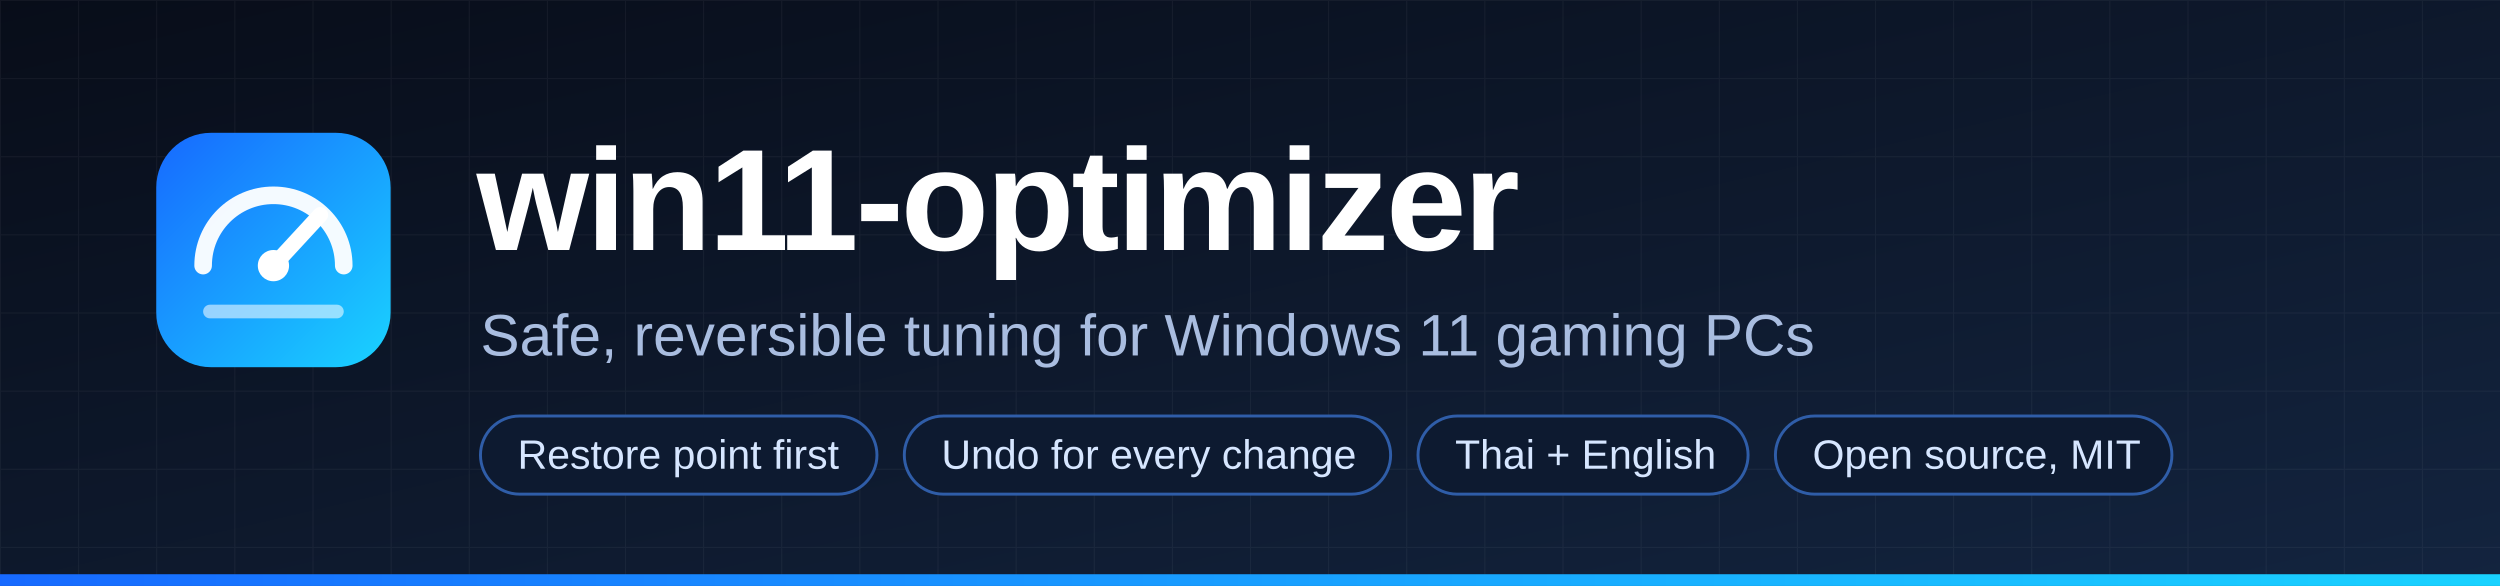
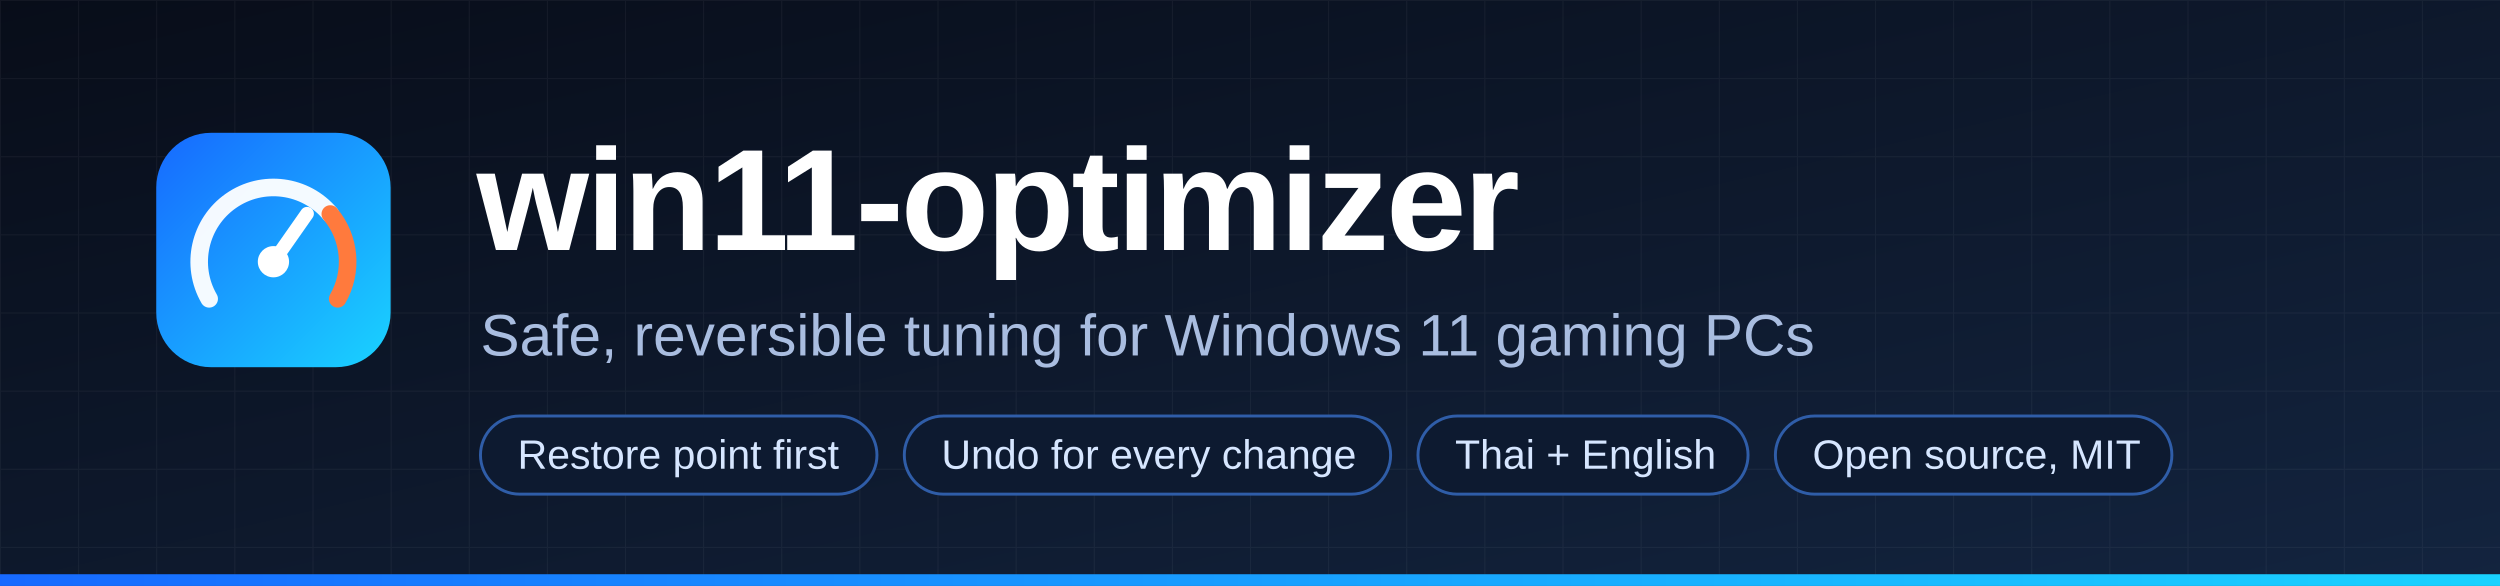
<svg xmlns="http://www.w3.org/2000/svg" width="1280" height="300" viewBox="0 0 1280 300" role="img" aria-label="win11-optimizer: safe, reversible tuning for Windows 11 gaming PCs">
  <defs>
    <linearGradient id="bg" x1="0" y1="0" x2="1" y2="1">
      <stop offset="0" stop-color="#080d19" />
      <stop offset="1" stop-color="#13243f" />
    </linearGradient>
    <linearGradient id="mk" x1="0" y1="0" x2="1" y2="1">
      <stop offset="0" stop-color="#1769ff" />
      <stop offset="1" stop-color="#19d3ff" />
    </linearGradient>
    <linearGradient id="bar" x1="0" y1="0" x2="1" y2="0">
      <stop offset="0" stop-color="#1769ff" />
      <stop offset="1" stop-color="#19d3ff" />
    </linearGradient>
    <pattern id="grid" width="40" height="40" patternUnits="userSpaceOnUse">
      <path d="M40 0H0V40" fill="none" stroke="#ffffff" stroke-opacity="0.045" stroke-width="1" />
    </pattern>
  </defs>
  <rect width="1280" height="300" fill="url(#bg)" />
  <rect width="1280" height="300" fill="url(#grid)" />
  <rect x="0" y="294" width="1280" height="6" fill="url(#bar)" />
  <rect x="80" y="68" width="120" height="120" rx="28" fill="url(#mk)" />
-   <path d="M104.0 136.0 A36 36 0 0 1 176.0 136.0" fill="none" stroke="#ffffff" stroke-width="9" stroke-linecap="round" stroke-opacity="0.95" />
-   <line x1="140.0" y1="136.0" x2="164.0" y2="110.0" stroke="#ffffff" stroke-width="8" stroke-linecap="round" />
-   <circle cx="140.0" cy="136.0" r="8" fill="#ffffff" />
-   <rect x="104.0" y="156.0" width="72" height="7" rx="3.5" fill="#ffffff" fill-opacity="0.55" />
+   <path d="M107.09 153.00 A38.00 38.00 0 0 1 169.11 109.57" fill="none" stroke="#ffffff" stroke-width="9.00" stroke-linecap="round" stroke-opacity="0.95" />
+   <path d="M169.11 109.57 A38.00 38.00 0 0 1 172.91 153.00" fill="none" stroke="#ff7a3d" stroke-width="9.00" stroke-linecap="round" />
+   <line x1="140.0" y1="134.0" x2="157.207" y2="109.425" stroke="#ffffff" stroke-width="7.00" stroke-linecap="round" />
+   <circle cx="140" cy="134" r="8.00" fill="#ffffff" />
  <text x="244" y="128" font-family="'Segoe UI', 'Helvetica Neue', Arial, sans-serif" font-size="74" font-weight="700" fill="#ffffff" letter-spacing="-1.5">win11-optimizer</text>
  <text x="246" y="182" font-family="'Segoe UI', 'Helvetica Neue', Arial, sans-serif" font-size="30" fill="#a9bde0">Safe, reversible tuning for Windows 11 gaming PCs</text>
-   <rect x="246" y="213" width="203" height="40" rx="20" fill="#0d1a30" stroke="#2f5da8" stroke-width="1.5" />
-   <text x="265" y="240" font-family="'Segoe UI', 'Helvetica Neue', Arial, sans-serif" font-size="21" fill="#d6e6ff">Restore point first</text>
+   <rect x="246.0" y="213" width="203" height="40" rx="20" fill="#0d1a30" stroke="#2f5da8" stroke-width="1.5" />
+   <text x="265.0" y="240" font-family="'Segoe UI', 'Helvetica Neue', Arial, sans-serif" font-size="21" fill="#d6e6ff">Restore point first</text>
  <rect x="463.0" y="213" width="249" height="40" rx="20" fill="#0d1a30" stroke="#2f5da8" stroke-width="1.5" />
  <text x="482.0" y="240" font-family="'Segoe UI', 'Helvetica Neue', Arial, sans-serif" font-size="21" fill="#d6e6ff">Undo for every change</text>
-   <rect x="726.016" y="213" width="169" height="40" rx="20" fill="#0d1a30" stroke="#2f5da8" stroke-width="1.5" />
-   <text x="745.016" y="240" font-family="'Segoe UI', 'Helvetica Neue', Arial, sans-serif" font-size="21" fill="#d6e6ff">Thai + English</text>
-   <rect x="909.016" y="213" width="203" height="40" rx="20" fill="#0d1a30" stroke="#2f5da8" stroke-width="1.5" />
-   <text x="928.016" y="240" font-family="'Segoe UI', 'Helvetica Neue', Arial, sans-serif" font-size="21" fill="#d6e6ff">Open source, MIT</text>
+   <rect x="726.0" y="213" width="169" height="40" rx="20" fill="#0d1a30" stroke="#2f5da8" stroke-width="1.5" />
+   <text x="745.0" y="240" font-family="'Segoe UI', 'Helvetica Neue', Arial, sans-serif" font-size="21" fill="#d6e6ff">Thai + English</text>
+   <rect x="909.0" y="213" width="203" height="40" rx="20" fill="#0d1a30" stroke="#2f5da8" stroke-width="1.5" />
+   <text x="928.0" y="240" font-family="'Segoe UI', 'Helvetica Neue', Arial, sans-serif" font-size="21" fill="#d6e6ff">Open source, MIT</text>
</svg>
